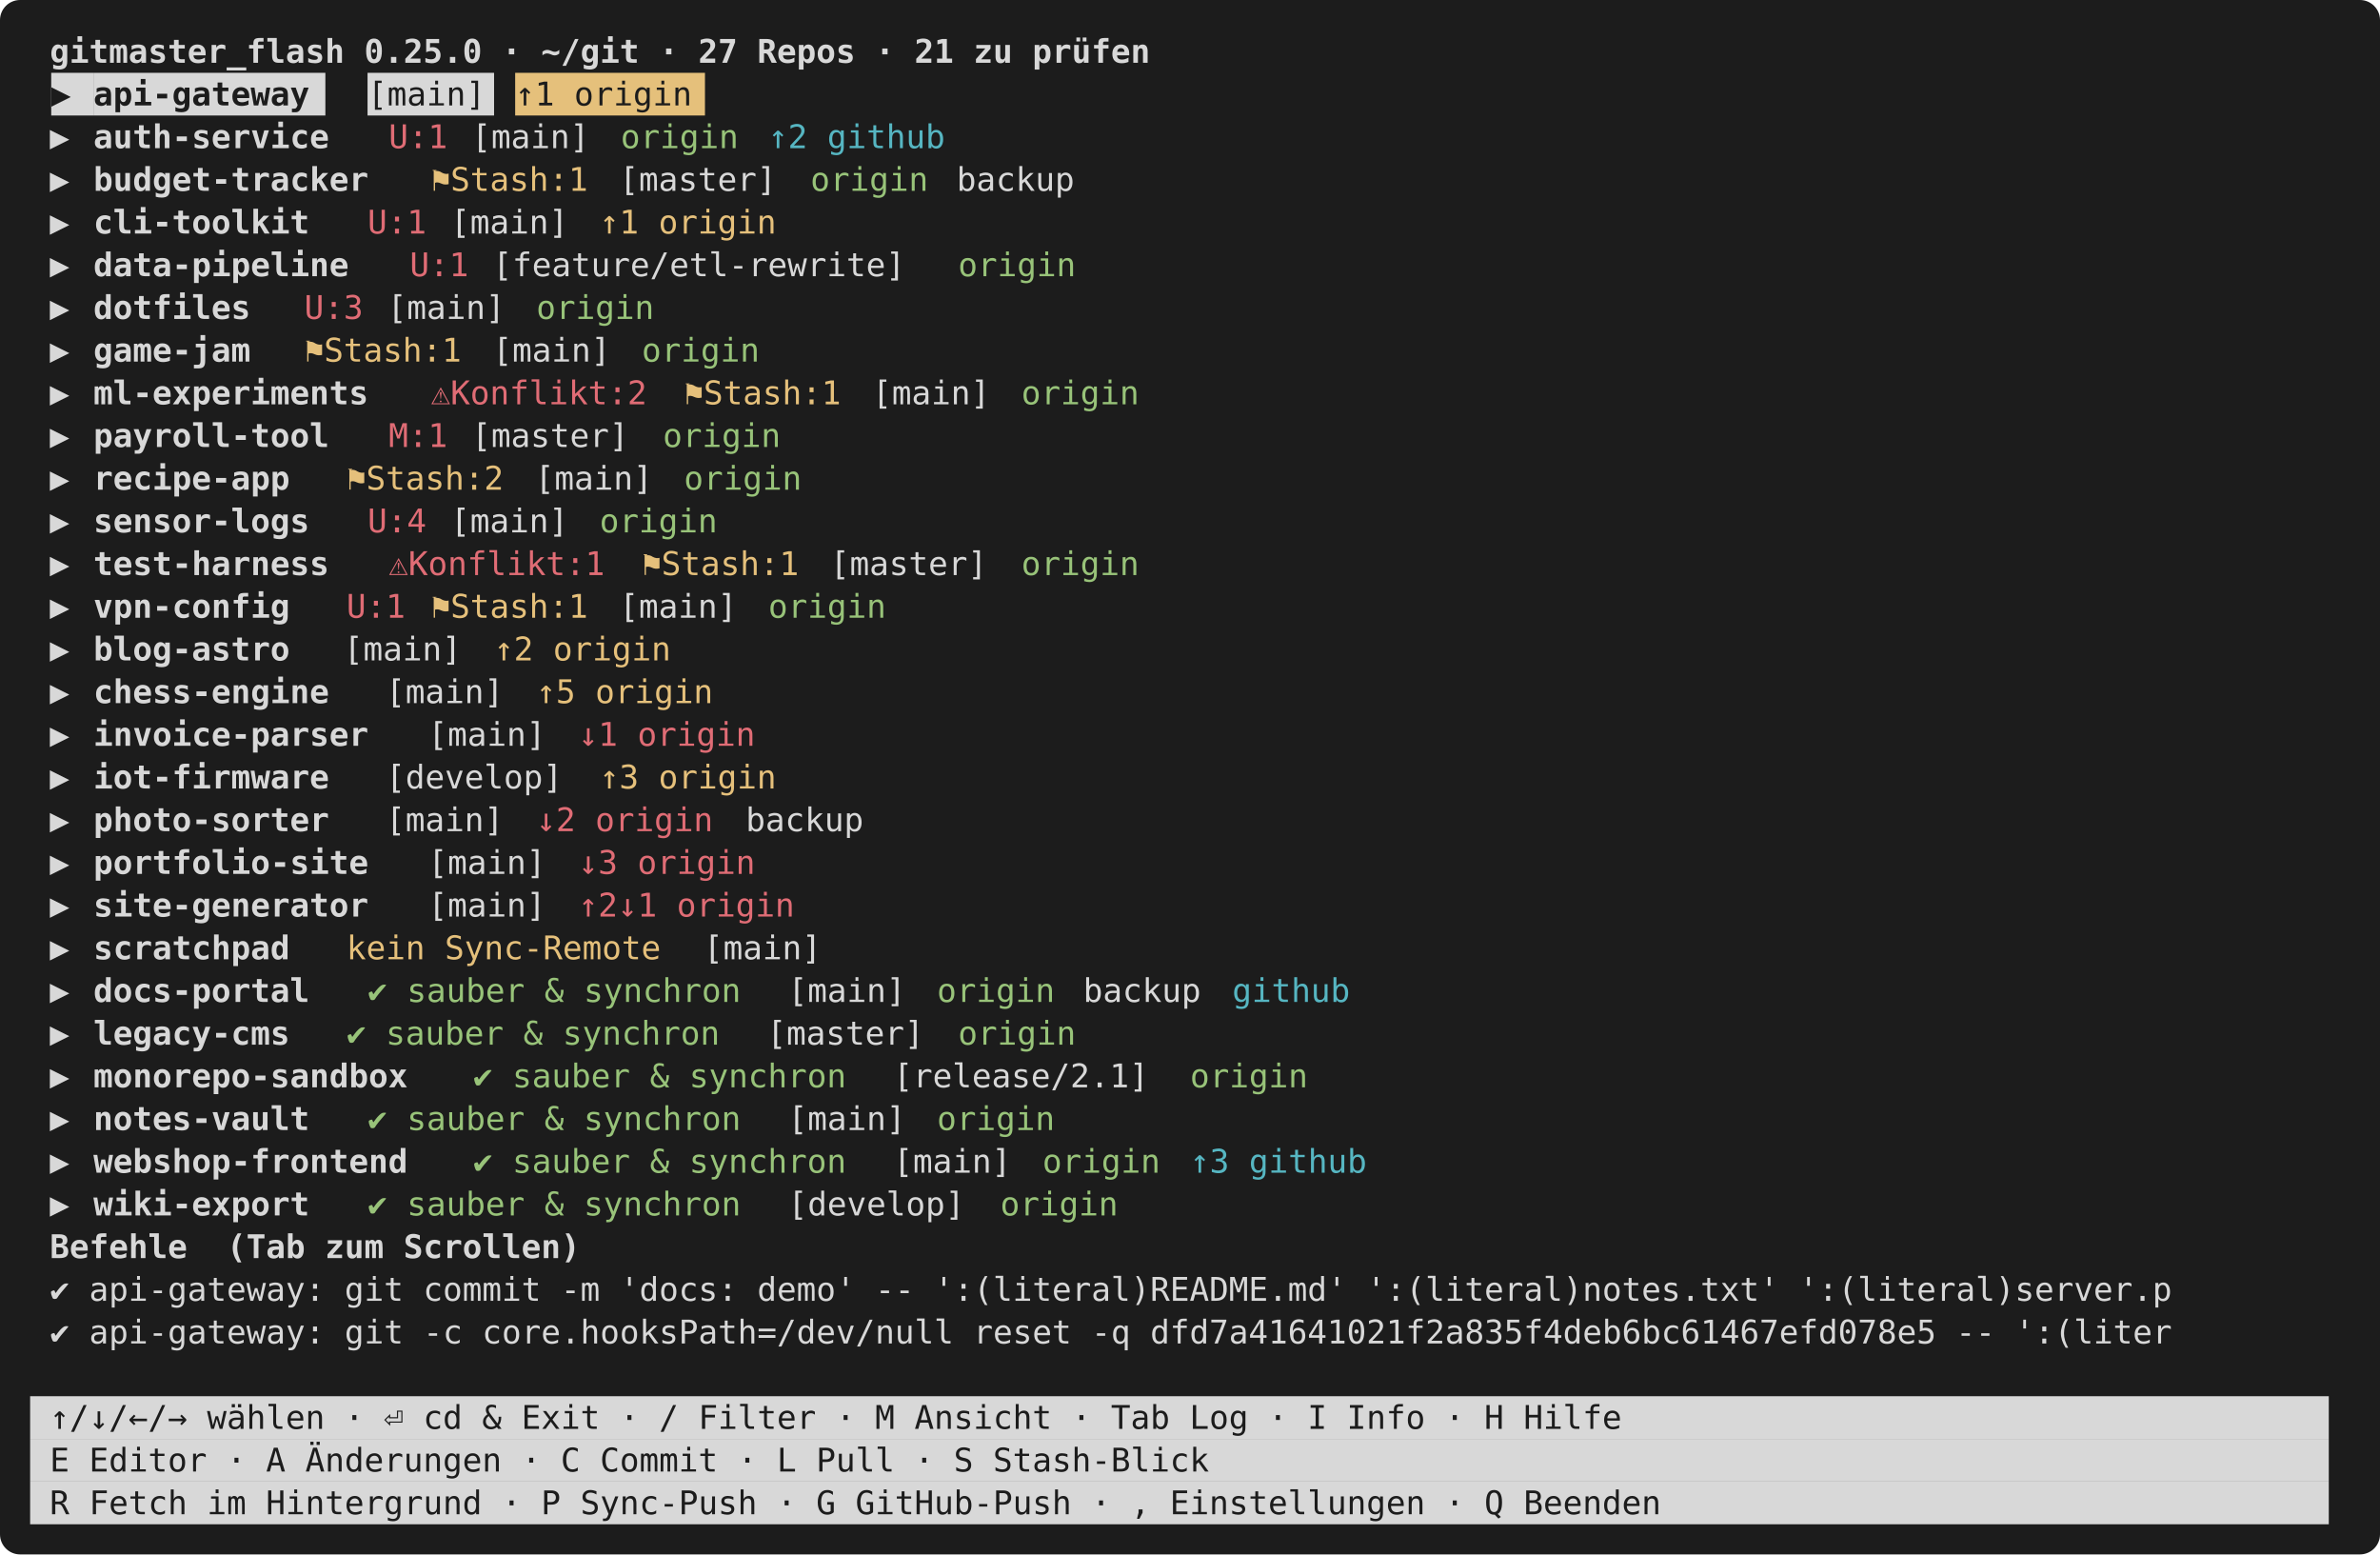
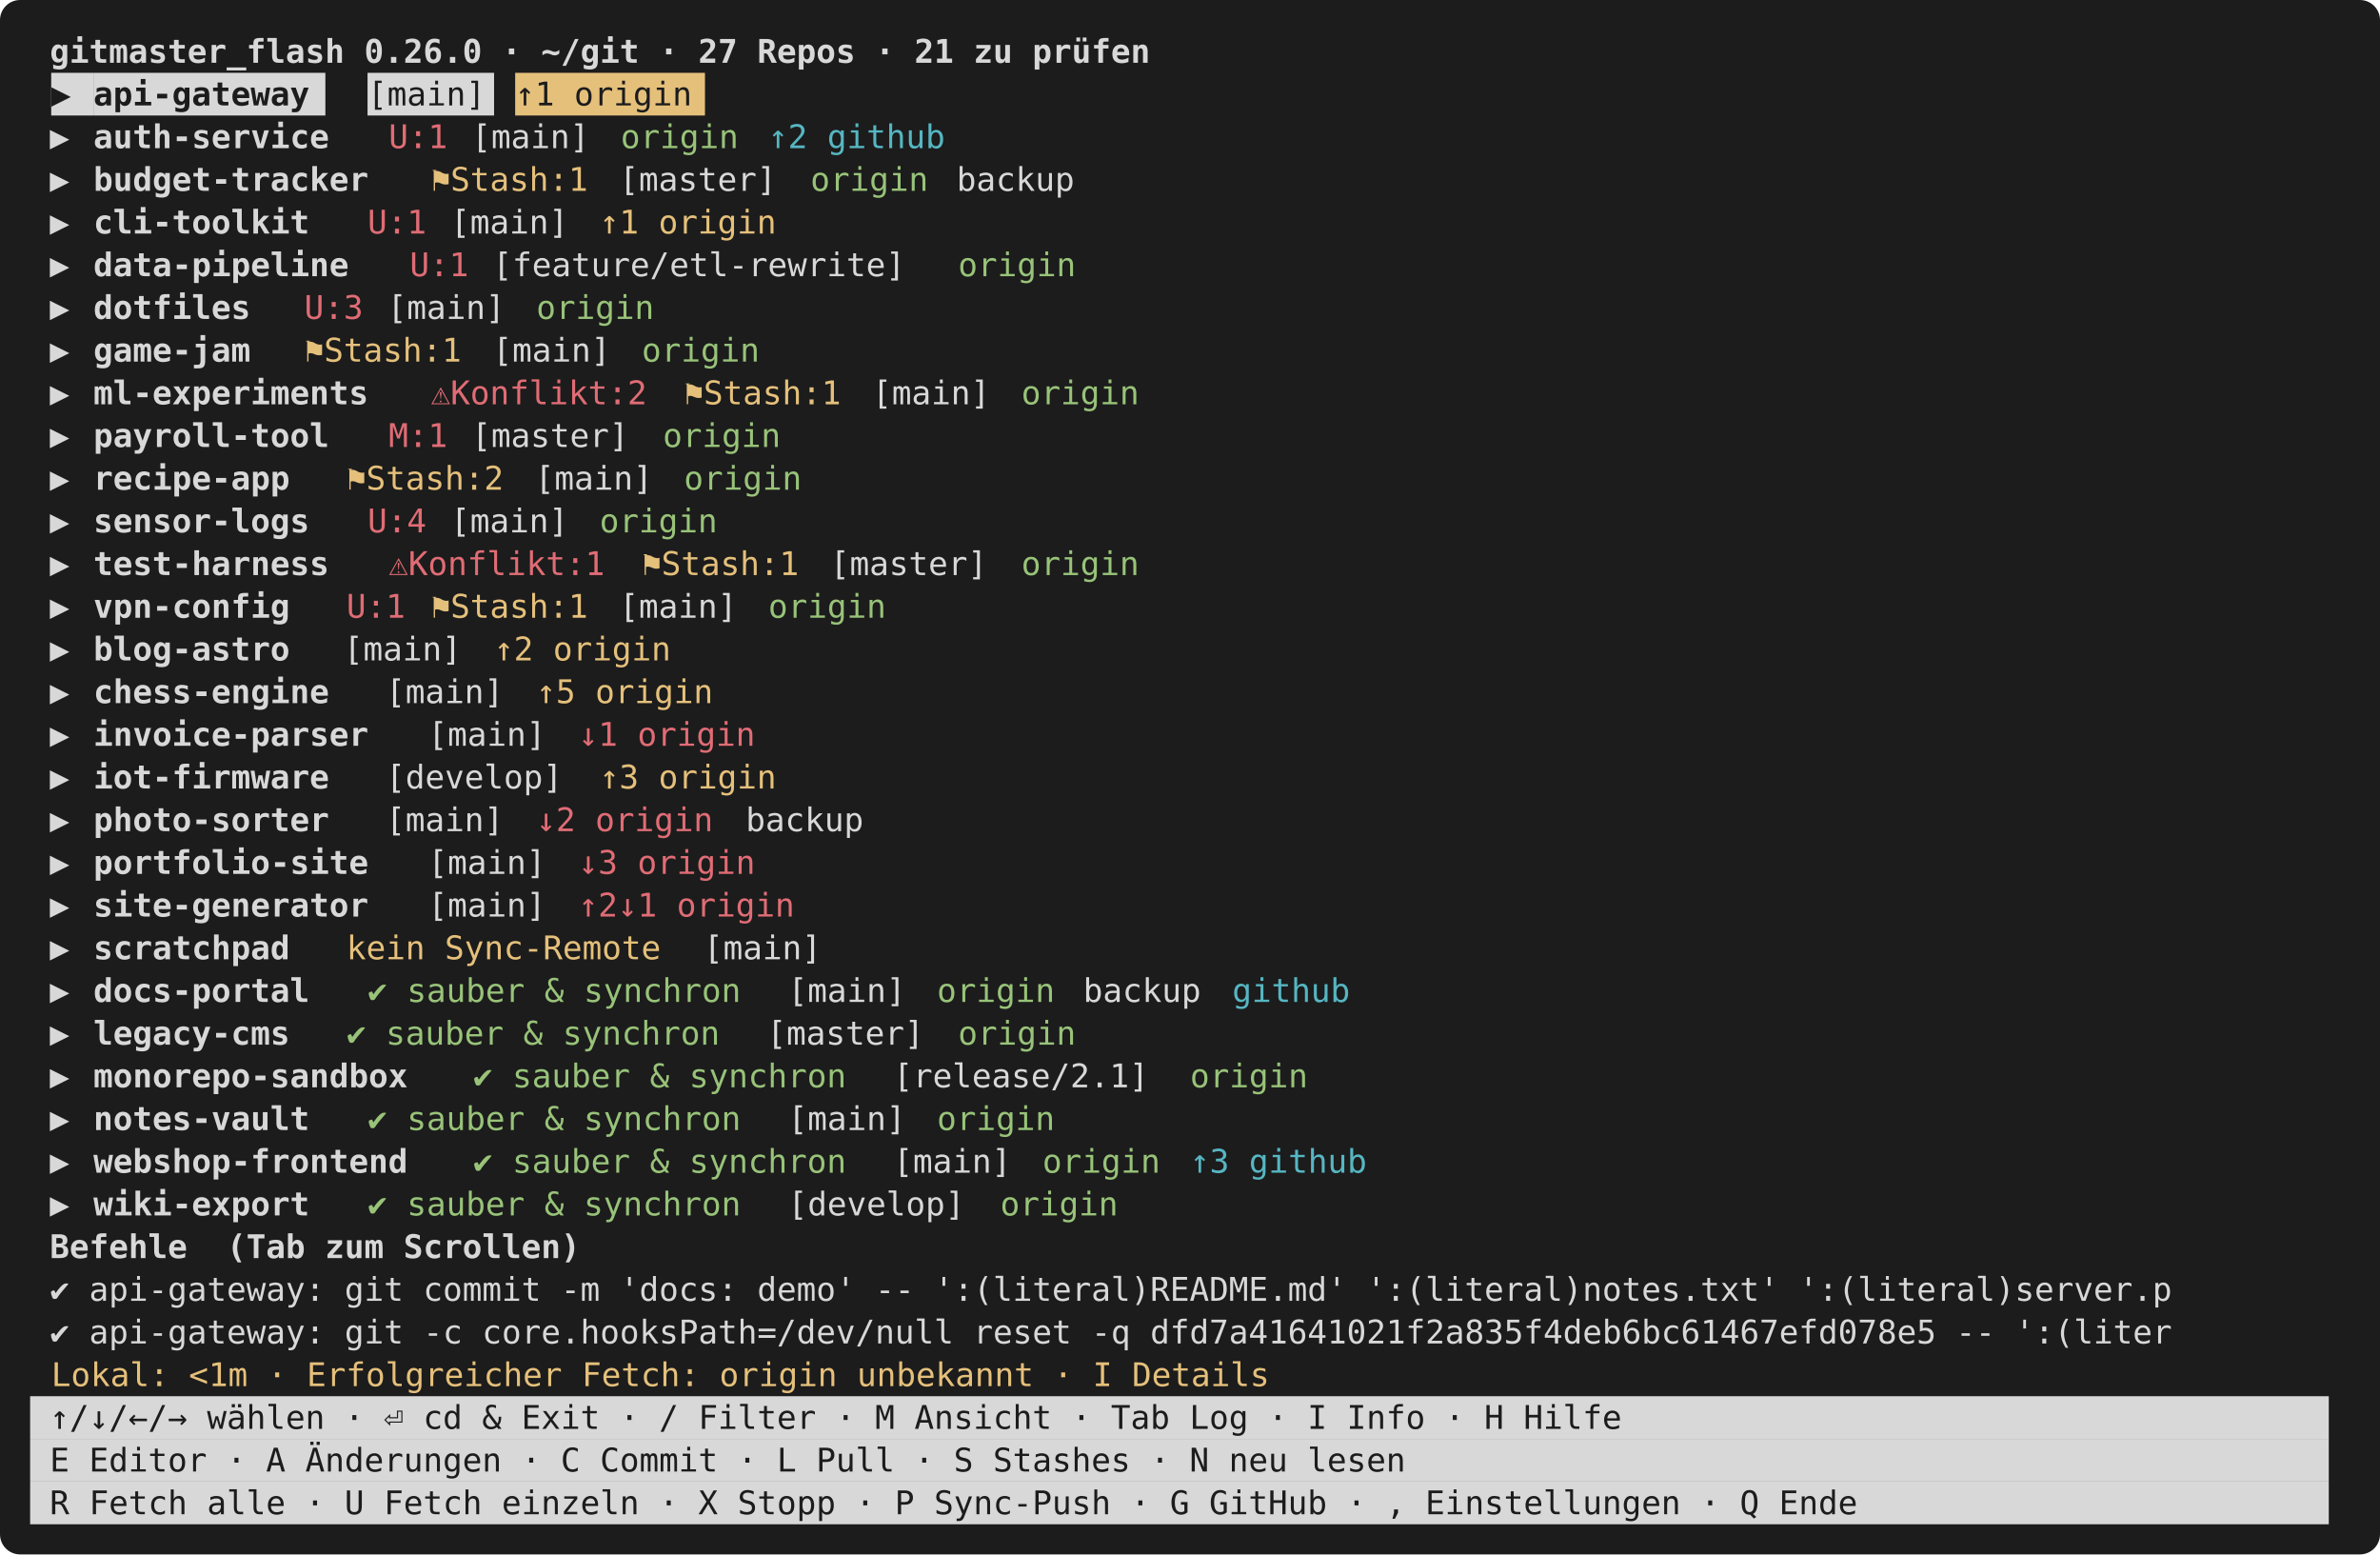
<svg xmlns="http://www.w3.org/2000/svg" viewBox="0 0 948 619" width="948" height="619" font-family="ui-monospace,SFMono-Regular,Menlo,Consolas,monospace" font-size="13">
  <rect width="948" height="619" rx="8" fill="#1c1c1c" />
-   <text x="12.0" y="25.0" fill="#d8d8d8" font-weight="bold" xml:space="preserve"> gitmaster_flash 0.25.0 · ~/git · 27 Repos · 21 zu prüfen                                                    </text>
+   <text x="12.0" y="25.0" fill="#d8d8d8" font-weight="bold" xml:space="preserve"> gitmaster_flash 0.26.0 · ~/git · 27 Repos · 21 zu prüfen                                                    </text>
  <rect x="20.4" y="29.0" width="16.8" height="17.0" fill="#d8d8d8" />
  <text x="20.4" y="42.0" fill="#1c1c1c" xml:space="preserve">▶ </text>
  <rect x="37.2" y="29.0" width="92.4" height="17.0" fill="#d8d8d8" />
  <text x="37.2" y="42.0" fill="#1c1c1c" font-weight="bold" xml:space="preserve">api-gateway</text>
  <rect x="146.4" y="29.0" width="50.4" height="17.0" fill="#d8d8d8" />
  <text x="146.4" y="42.0" fill="#1c1c1c" xml:space="preserve">[main]</text>
  <rect x="205.2" y="29.0" width="75.6" height="17.0" fill="#e5c07b" />
  <text x="205.2" y="42.0" fill="#1c1c1c" xml:space="preserve">↑1 origin</text>
  <text x="12.0" y="59.0" fill="#d8d8d8" xml:space="preserve"> ▶ </text>
  <text x="37.2" y="59.0" fill="#d8d8d8" font-weight="bold" xml:space="preserve">auth-service</text>
  <text x="154.8" y="59.0" fill="#e06c75" xml:space="preserve">U:1</text>
  <text x="180.0" y="59.0" fill="#d8d8d8" xml:space="preserve"> [main] </text>
  <text x="247.2" y="59.0" fill="#98c379" xml:space="preserve">origin</text>
  <text x="306.0" y="59.0" fill="#56b6c2" xml:space="preserve">↑2 github</text>
  <text x="12.0" y="76.0" fill="#d8d8d8" xml:space="preserve"> ▶ </text>
  <text x="37.2" y="76.0" fill="#d8d8d8" font-weight="bold" xml:space="preserve">budget-tracker</text>
  <text x="171.6" y="76.0" fill="#e5c07b" xml:space="preserve">⚑Stash:1</text>
  <text x="238.8" y="76.0" fill="#d8d8d8" xml:space="preserve"> [master] </text>
  <text x="322.8" y="76.0" fill="#98c379" xml:space="preserve">origin</text>
  <text x="373.2" y="76.0" fill="#d8d8d8" xml:space="preserve"> backup                                                            </text>
  <text x="12.0" y="93.0" fill="#d8d8d8" xml:space="preserve"> ▶ </text>
  <text x="37.2" y="93.0" fill="#d8d8d8" font-weight="bold" xml:space="preserve">cli-toolkit</text>
  <text x="146.4" y="93.0" fill="#e06c75" xml:space="preserve">U:1</text>
  <text x="171.6" y="93.0" fill="#d8d8d8" xml:space="preserve"> [main] </text>
  <text x="238.8" y="93.0" fill="#e5c07b" xml:space="preserve">↑1 origin</text>
  <text x="12.0" y="110.0" fill="#d8d8d8" xml:space="preserve"> ▶ </text>
  <text x="37.2" y="110.0" fill="#d8d8d8" font-weight="bold" xml:space="preserve">data-pipeline</text>
  <text x="163.2" y="110.0" fill="#e06c75" xml:space="preserve">U:1</text>
  <text x="188.4" y="110.0" fill="#d8d8d8" xml:space="preserve"> [feature/etl-rewrite] </text>
  <text x="381.6" y="110.0" fill="#98c379" xml:space="preserve">origin</text>
  <text x="12.0" y="127.0" fill="#d8d8d8" xml:space="preserve"> ▶ </text>
  <text x="37.2" y="127.0" fill="#d8d8d8" font-weight="bold" xml:space="preserve">dotfiles</text>
  <text x="121.2" y="127.0" fill="#e06c75" xml:space="preserve">U:3</text>
  <text x="146.4" y="127.0" fill="#d8d8d8" xml:space="preserve"> [main] </text>
  <text x="213.6" y="127.0" fill="#98c379" xml:space="preserve">origin</text>
  <text x="12.0" y="144.0" fill="#d8d8d8" xml:space="preserve"> ▶ </text>
  <text x="37.2" y="144.0" fill="#d8d8d8" font-weight="bold" xml:space="preserve">game-jam</text>
  <text x="121.2" y="144.0" fill="#e5c07b" xml:space="preserve">⚑Stash:1</text>
  <text x="188.4" y="144.0" fill="#d8d8d8" xml:space="preserve"> [main] </text>
  <text x="255.6" y="144.0" fill="#98c379" xml:space="preserve">origin</text>
  <text x="12.0" y="161.0" fill="#d8d8d8" xml:space="preserve"> ▶ </text>
  <text x="37.2" y="161.0" fill="#d8d8d8" font-weight="bold" xml:space="preserve">ml-experiments</text>
  <text x="171.6" y="161.0" fill="#e06c75" xml:space="preserve">⚠Konflikt:2</text>
  <text x="272.4" y="161.0" fill="#e5c07b" xml:space="preserve">⚑Stash:1</text>
  <text x="339.6" y="161.0" fill="#d8d8d8" xml:space="preserve"> [main] </text>
  <text x="406.8" y="161.0" fill="#98c379" xml:space="preserve">origin</text>
  <text x="12.0" y="178.0" fill="#d8d8d8" xml:space="preserve"> ▶ </text>
  <text x="37.2" y="178.0" fill="#d8d8d8" font-weight="bold" xml:space="preserve">payroll-tool</text>
  <text x="154.8" y="178.0" fill="#e06c75" xml:space="preserve">M:1</text>
  <text x="180.0" y="178.0" fill="#d8d8d8" xml:space="preserve"> [master] </text>
  <text x="264.0" y="178.0" fill="#98c379" xml:space="preserve">origin</text>
  <text x="12.0" y="195.0" fill="#d8d8d8" xml:space="preserve"> ▶ </text>
  <text x="37.2" y="195.0" fill="#d8d8d8" font-weight="bold" xml:space="preserve">recipe-app</text>
  <text x="138.0" y="195.0" fill="#e5c07b" xml:space="preserve">⚑Stash:2</text>
  <text x="205.2" y="195.0" fill="#d8d8d8" xml:space="preserve"> [main] </text>
  <text x="272.4" y="195.0" fill="#98c379" xml:space="preserve">origin</text>
  <text x="12.0" y="212.0" fill="#d8d8d8" xml:space="preserve"> ▶ </text>
  <text x="37.2" y="212.0" fill="#d8d8d8" font-weight="bold" xml:space="preserve">sensor-logs</text>
  <text x="146.4" y="212.0" fill="#e06c75" xml:space="preserve">U:4</text>
  <text x="171.6" y="212.0" fill="#d8d8d8" xml:space="preserve"> [main] </text>
  <text x="238.8" y="212.0" fill="#98c379" xml:space="preserve">origin</text>
  <text x="12.0" y="229.0" fill="#d8d8d8" xml:space="preserve"> ▶ </text>
  <text x="37.2" y="229.0" fill="#d8d8d8" font-weight="bold" xml:space="preserve">test-harness</text>
  <text x="154.8" y="229.0" fill="#e06c75" xml:space="preserve">⚠Konflikt:1</text>
  <text x="255.6" y="229.0" fill="#e5c07b" xml:space="preserve">⚑Stash:1</text>
  <text x="322.8" y="229.0" fill="#d8d8d8" xml:space="preserve"> [master] </text>
  <text x="406.8" y="229.0" fill="#98c379" xml:space="preserve">origin</text>
  <text x="12.0" y="246.0" fill="#d8d8d8" xml:space="preserve"> ▶ </text>
  <text x="37.2" y="246.0" fill="#d8d8d8" font-weight="bold" xml:space="preserve">vpn-config</text>
  <text x="138.0" y="246.0" fill="#e06c75" xml:space="preserve">U:1</text>
  <text x="171.6" y="246.0" fill="#e5c07b" xml:space="preserve">⚑Stash:1</text>
  <text x="238.8" y="246.0" fill="#d8d8d8" xml:space="preserve"> [main] </text>
  <text x="306.0" y="246.0" fill="#98c379" xml:space="preserve">origin</text>
  <text x="12.0" y="263.0" fill="#d8d8d8" xml:space="preserve"> ▶ </text>
  <text x="37.2" y="263.0" fill="#d8d8d8" font-weight="bold" xml:space="preserve">blog-astro</text>
  <text x="121.2" y="263.0" fill="#d8d8d8" xml:space="preserve">  [main] </text>
  <text x="196.8" y="263.0" fill="#e5c07b" xml:space="preserve">↑2 origin</text>
  <text x="12.0" y="280.0" fill="#d8d8d8" xml:space="preserve"> ▶ </text>
  <text x="37.2" y="280.0" fill="#d8d8d8" font-weight="bold" xml:space="preserve">chess-engine</text>
  <text x="138.0" y="280.0" fill="#d8d8d8" xml:space="preserve">  [main] </text>
  <text x="213.6" y="280.0" fill="#e5c07b" xml:space="preserve">↑5 origin</text>
  <text x="12.0" y="297.0" fill="#d8d8d8" xml:space="preserve"> ▶ </text>
  <text x="37.2" y="297.0" fill="#d8d8d8" font-weight="bold" xml:space="preserve">invoice-parser</text>
  <text x="154.8" y="297.0" fill="#d8d8d8" xml:space="preserve">  [main] </text>
  <text x="230.4" y="297.0" fill="#e06c75" xml:space="preserve">↓1 origin</text>
  <text x="12.0" y="314.0" fill="#d8d8d8" xml:space="preserve"> ▶ </text>
  <text x="37.2" y="314.0" fill="#d8d8d8" font-weight="bold" xml:space="preserve">iot-firmware</text>
  <text x="138.0" y="314.0" fill="#d8d8d8" xml:space="preserve">  [develop] </text>
  <text x="238.8" y="314.0" fill="#e5c07b" xml:space="preserve">↑3 origin</text>
  <text x="12.0" y="331.0" fill="#d8d8d8" xml:space="preserve"> ▶ </text>
  <text x="37.2" y="331.0" fill="#d8d8d8" font-weight="bold" xml:space="preserve">photo-sorter</text>
  <text x="138.0" y="331.0" fill="#d8d8d8" xml:space="preserve">  [main] </text>
  <text x="213.6" y="331.0" fill="#e06c75" xml:space="preserve">↓2 origin</text>
  <text x="289.2" y="331.0" fill="#d8d8d8" xml:space="preserve"> backup                                                                      </text>
  <text x="12.0" y="348.0" fill="#d8d8d8" xml:space="preserve"> ▶ </text>
  <text x="37.2" y="348.0" fill="#d8d8d8" font-weight="bold" xml:space="preserve">portfolio-site</text>
  <text x="154.8" y="348.0" fill="#d8d8d8" xml:space="preserve">  [main] </text>
  <text x="230.4" y="348.0" fill="#e06c75" xml:space="preserve">↓3 origin</text>
  <text x="12.0" y="365.0" fill="#d8d8d8" xml:space="preserve"> ▶ </text>
  <text x="37.2" y="365.0" fill="#d8d8d8" font-weight="bold" xml:space="preserve">site-generator</text>
  <text x="154.8" y="365.0" fill="#d8d8d8" xml:space="preserve">  [main] </text>
  <text x="230.4" y="365.0" fill="#e06c75" xml:space="preserve">↑2↓1 origin</text>
  <text x="12.0" y="382.0" fill="#d8d8d8" xml:space="preserve"> ▶ </text>
  <text x="37.2" y="382.0" fill="#d8d8d8" font-weight="bold" xml:space="preserve">scratchpad</text>
  <text x="138.0" y="382.0" fill="#e5c07b" xml:space="preserve">kein Sync-Remote</text>
  <text x="272.4" y="382.0" fill="#d8d8d8" xml:space="preserve"> [main]                                                                        </text>
  <text x="12.0" y="399.0" fill="#d8d8d8" xml:space="preserve"> ▶ </text>
  <text x="37.2" y="399.0" fill="#d8d8d8" font-weight="bold" xml:space="preserve">docs-portal</text>
  <text x="146.4" y="399.0" fill="#98c379" xml:space="preserve">✔ sauber &amp; synchron</text>
  <text x="306.0" y="399.0" fill="#d8d8d8" xml:space="preserve"> [main] </text>
  <text x="373.2" y="399.0" fill="#98c379" xml:space="preserve">origin</text>
  <text x="423.6" y="399.0" fill="#d8d8d8" xml:space="preserve"> backup </text>
  <text x="490.8" y="399.0" fill="#56b6c2" xml:space="preserve">github</text>
  <text x="12.0" y="416.0" fill="#d8d8d8" xml:space="preserve"> ▶ </text>
  <text x="37.2" y="416.0" fill="#d8d8d8" font-weight="bold" xml:space="preserve">legacy-cms</text>
  <text x="138.0" y="416.0" fill="#98c379" xml:space="preserve">✔ sauber &amp; synchron</text>
  <text x="297.6" y="416.0" fill="#d8d8d8" xml:space="preserve"> [master] </text>
  <text x="381.6" y="416.0" fill="#98c379" xml:space="preserve">origin</text>
  <text x="12.0" y="433.0" fill="#d8d8d8" xml:space="preserve"> ▶ </text>
  <text x="37.2" y="433.0" fill="#d8d8d8" font-weight="bold" xml:space="preserve">monorepo-sandbox</text>
  <text x="188.4" y="433.0" fill="#98c379" xml:space="preserve">✔ sauber &amp; synchron</text>
  <text x="348.0" y="433.0" fill="#d8d8d8" xml:space="preserve"> [release/2.1] </text>
  <text x="474.0" y="433.0" fill="#98c379" xml:space="preserve">origin</text>
  <text x="12.0" y="450.0" fill="#d8d8d8" xml:space="preserve"> ▶ </text>
  <text x="37.2" y="450.0" fill="#d8d8d8" font-weight="bold" xml:space="preserve">notes-vault</text>
  <text x="146.4" y="450.0" fill="#98c379" xml:space="preserve">✔ sauber &amp; synchron</text>
  <text x="306.0" y="450.0" fill="#d8d8d8" xml:space="preserve"> [main] </text>
  <text x="373.2" y="450.0" fill="#98c379" xml:space="preserve">origin</text>
  <text x="12.0" y="467.0" fill="#d8d8d8" xml:space="preserve"> ▶ </text>
  <text x="37.2" y="467.0" fill="#d8d8d8" font-weight="bold" xml:space="preserve">webshop-frontend</text>
  <text x="188.4" y="467.0" fill="#98c379" xml:space="preserve">✔ sauber &amp; synchron</text>
  <text x="348.0" y="467.0" fill="#d8d8d8" xml:space="preserve"> [main] </text>
  <text x="415.2" y="467.0" fill="#98c379" xml:space="preserve">origin</text>
  <text x="474.0" y="467.0" fill="#56b6c2" xml:space="preserve">↑3 github</text>
  <text x="12.0" y="484.0" fill="#d8d8d8" xml:space="preserve"> ▶ </text>
  <text x="37.2" y="484.0" fill="#d8d8d8" font-weight="bold" xml:space="preserve">wiki-export</text>
  <text x="146.4" y="484.0" fill="#98c379" xml:space="preserve">✔ sauber &amp; synchron</text>
  <text x="306.0" y="484.0" fill="#d8d8d8" xml:space="preserve"> [develop] </text>
  <text x="398.4" y="484.0" fill="#98c379" xml:space="preserve">origin</text>
  <text x="12.0" y="501.0" fill="#d8d8d8" font-weight="bold" xml:space="preserve"> Befehle  (Tab zum Scrollen)</text>
  <text x="12.0" y="518.0" fill="#d8d8d8" xml:space="preserve"> ✔ api-gateway: git commit -m 'docs: demo' -- ':(literal)README.md' ':(literal)notes.txt' ':(literal)server.p </text>
  <text x="12.0" y="535.0" fill="#d8d8d8" xml:space="preserve"> ✔ api-gateway: git -c core.hooksPath=/dev/null reset -q dfd7a41641021f2a835f4deb6bc61467efd078e5 -- ':(liter </text>
+   <text x="20.4" y="552.0" fill="#e5c07b" xml:space="preserve">Lokal: &lt;1m · Erfolgreicher Fetch: origin unbekannt · I Details</text>
  <rect x="12.0" y="556.0" width="915.6" height="17.0" fill="#d8d8d8" />
  <text x="12.0" y="569.0" fill="#1c1c1c" xml:space="preserve"> ↑/↓/←/→ wählen · ⏎ cd &amp; Exit · / Filter · M Ansicht · Tab Log · I Info · H Hilfe                            </text>
  <rect x="12.0" y="573.0" width="915.6" height="17.0" fill="#d8d8d8" />
-   <text x="12.0" y="586.0" fill="#1c1c1c" xml:space="preserve"> E Editor · A Änderungen · C Commit · L Pull · S Stash-Blick                                                 </text>
+   <text x="12.0" y="586.0" fill="#1c1c1c" xml:space="preserve"> E Editor · A Änderungen · C Commit · L Pull · S Stashes · N neu lesen                                       </text>
  <rect x="12.0" y="590.0" width="915.6" height="17.0" fill="#d8d8d8" />
-   <text x="12.0" y="603.0" fill="#1c1c1c" xml:space="preserve"> R Fetch im Hintergrund · P Sync-Push · G GitHub-Push · , Einstellungen · Q Beenden                          </text>
+   <text x="12.0" y="603.0" fill="#1c1c1c" xml:space="preserve"> R Fetch alle · U Fetch einzeln · X Stopp · P Sync-Push · G GitHub · , Einstellungen · Q Ende                </text>
</svg>
